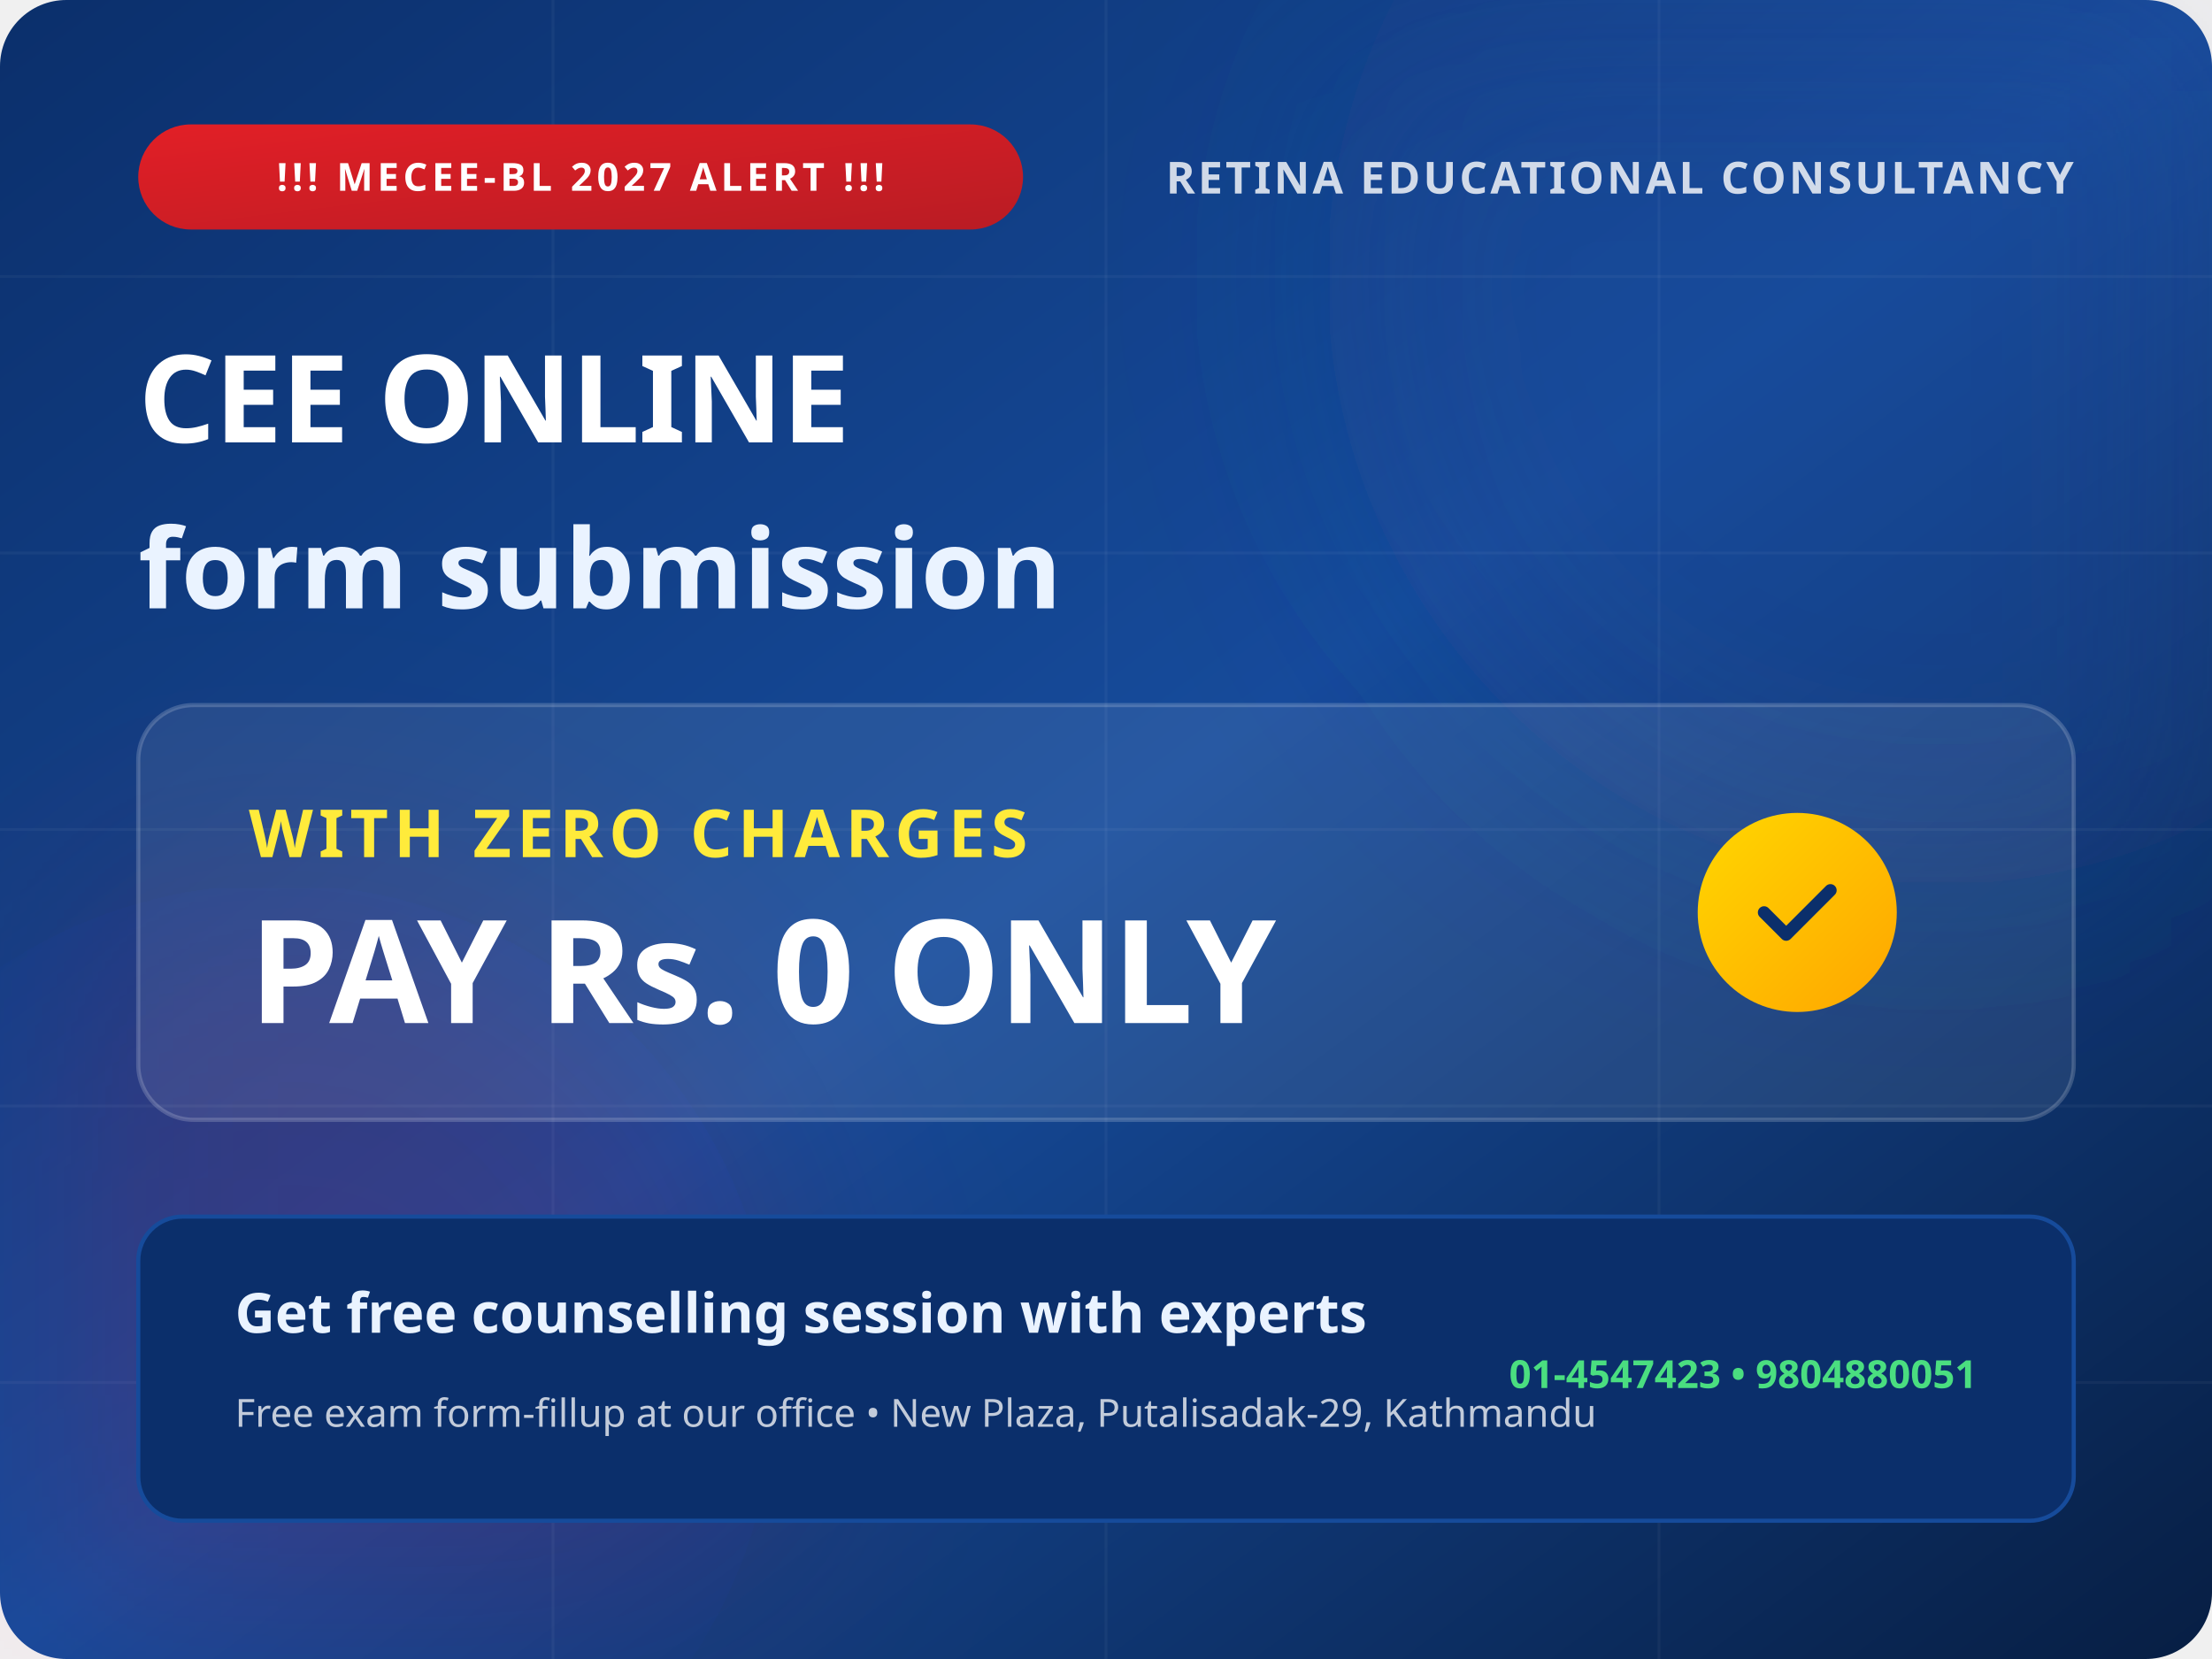
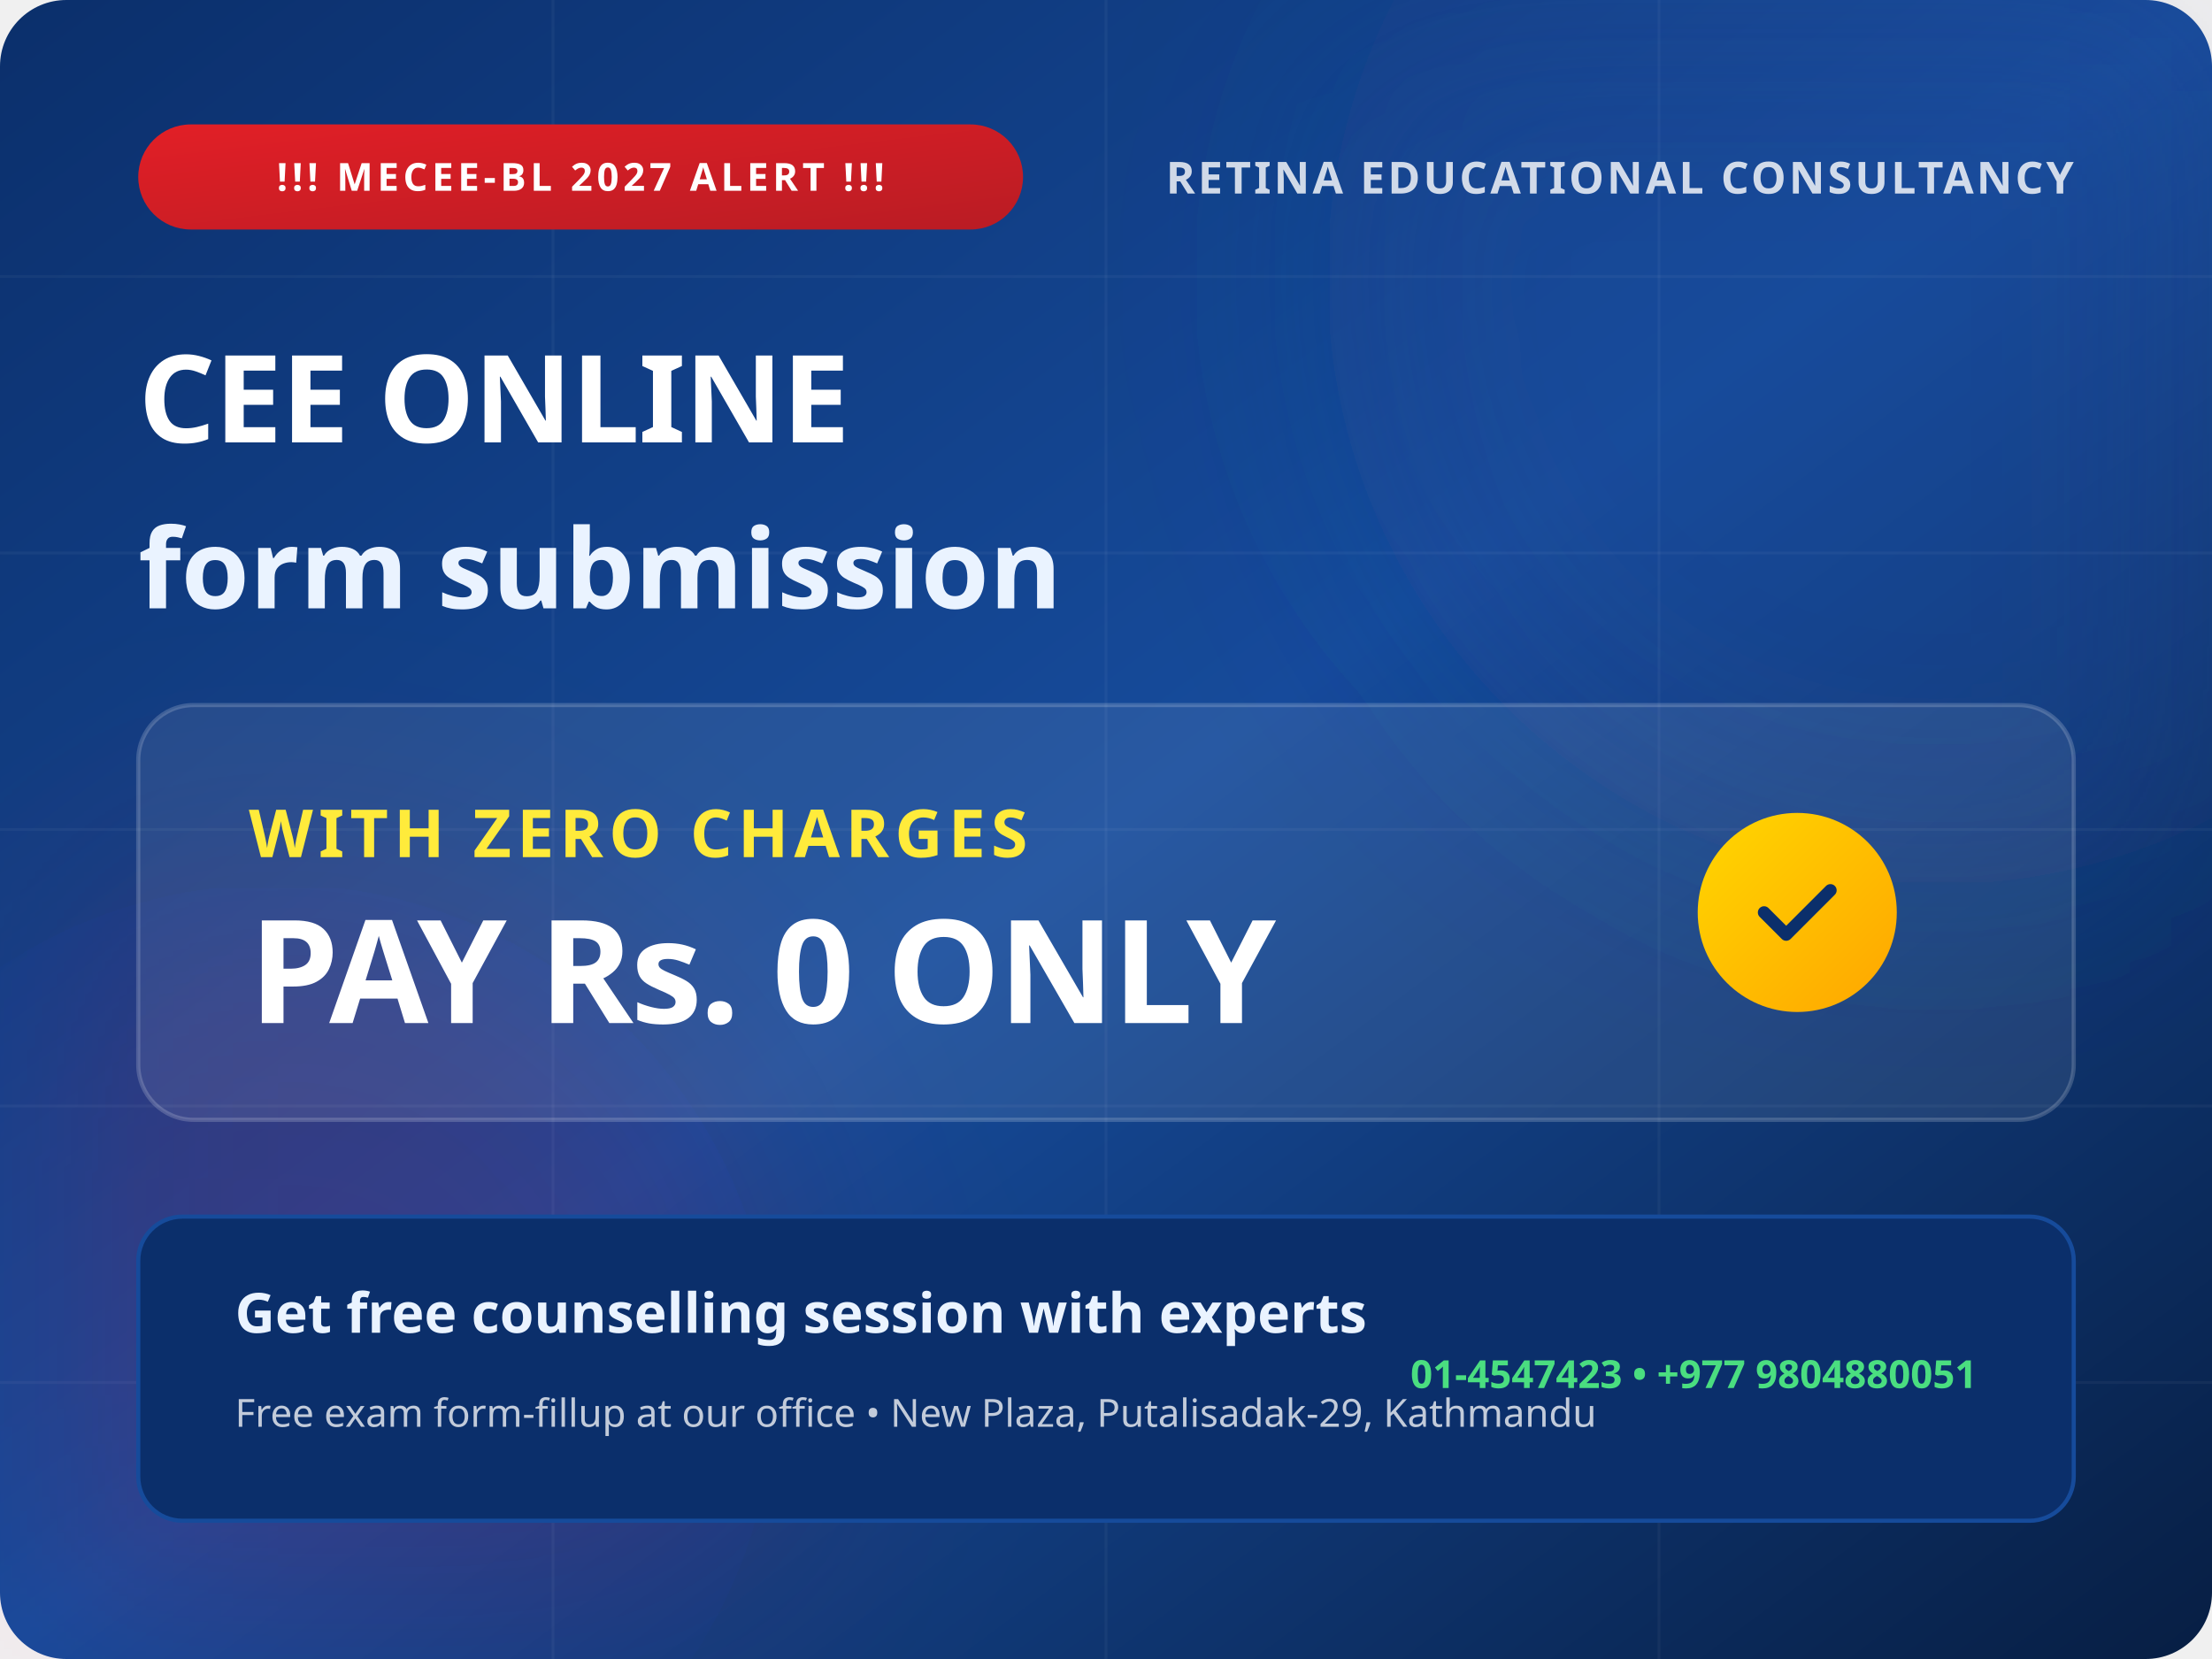
<svg xmlns="http://www.w3.org/2000/svg" viewBox="0 0 800 600" fill="none">
  <defs>
    <linearGradient id="meceeBg" x1="0%" y1="0%" x2="100%" y2="100%">
      <stop offset="0%" stop-color="#0B2F6B" />
      <stop offset="50%" stop-color="#164B9B" />
      <stop offset="100%" stop-color="#071E43" />
    </linearGradient>
    <linearGradient id="goldBadge" x1="0%" y1="0%" x2="100%" y2="100%">
      <stop offset="0%" stop-color="#FFD700" />
      <stop offset="100%" stop-color="#FFA500" />
    </linearGradient>
    <linearGradient id="redAccent" x1="0%" y1="0%" x2="100%" y2="100%">
      <stop offset="0%" stop-color="#E21F26" />
      <stop offset="100%" stop-color="#B91C24" />
    </linearGradient>
  </defs>
  <rect width="800" height="600" rx="24" fill="url(#meceeBg)" />
  <circle cx="700" cy="100" r="220" fill="#164B9B" fill-opacity="0.3" filter="blur(40px)" />
  <circle cx="100" cy="500" r="180" fill="#E21F26" fill-opacity="0.15" filter="blur(50px)" />
  <path d="M 0 100 L 800 100 M 0 200 L 800 200 M 0 300 L 800 300 M 0 400 L 800 400 M 0 500 L 800 500" stroke="#FFFFFF" stroke-opacity="0.04" stroke-width="1" />
  <path d="M 200 0 L 200 600 M 400 0 L 400 600 M 600 0 L 600 600" stroke="#FFFFFF" stroke-opacity="0.04" stroke-width="1" />
  <g transform="translate(50, 45)">
    <rect width="320" height="38" rx="19" fill="url(#redAccent)" />
    <text x="160" y="24" fill="#FFFFFF" font-family="'Plus Jakarta Sans', system-ui, sans-serif" font-size="14" font-weight="800" text-anchor="middle" letter-spacing="1.5">!!! MECEE-BL 2027 ALERT !!!</text>
  </g>
  <text x="750" y="70" fill="#FFFFFF" fill-opacity="0.8" font-family="'Outfit', system-ui, sans-serif" font-size="16" font-weight="700" text-anchor="end" letter-spacing="1">RETINA EDUCATIONAL CONSULTANCY</text>
  <text x="50" y="160" fill="#FFFFFF" font-family="'Outfit', system-ui, sans-serif" font-size="44" font-weight="900" letter-spacing="-0.5">CEE ONLINE</text>
  <text x="50" y="220" fill="#EAF3FF" font-family="'Outfit', system-ui, sans-serif" font-size="40" font-weight="800">form submission</text>
  <g transform="translate(50, 255)">
    <rect width="700" height="150" rx="20" fill="#FFFFFF" fill-opacity="0.08" stroke="#FFFFFF" stroke-opacity="0.18" stroke-width="1.5" />
    <text x="40" y="55" fill="#FFEB3B" font-family="'Plus Jakarta Sans', system-ui, sans-serif" font-size="24" font-weight="800" letter-spacing="2">WITH ZERO CHARGES</text>
    <text x="40" y="115" fill="#FFFFFF" font-family="'Outfit', system-ui, sans-serif" font-size="52" font-weight="900" letter-spacing="-1">PAY Rs. 0 ONLY</text>
    <g transform="translate(560, 45)">
      <circle cx="40" cy="30" r="36" fill="url(#goldBadge)" />
      <path d="M 28 30 L 36 38 L 52 22" stroke="#0B2F6B" stroke-width="4.5" stroke-linecap="round" stroke-linejoin="round" />
    </g>
  </g>
  <g transform="translate(50, 440)">
    <rect width="700" height="110" rx="16" fill="#0B2F6B" stroke="#164B9B" stroke-width="1.5" />
    <text x="35" y="42" fill="#EAF3FF" font-family="'Plus Jakarta Sans', system-ui, sans-serif" font-size="20" font-weight="700">Get free counselling session with experts</text>
    <text x="35" y="76" fill="#FFFFFF" fill-opacity="0.75" font-family="'Plus Jakarta Sans', system-ui, sans-serif" font-size="14" font-weight="500">Free exam form-fillup at our office • New Plaza, Putalisadak-29, Kathmandu</text>
-     <text x="665" y="62" fill="#4ADE80" font-family="'Plus Jakarta Sans', system-ui, sans-serif" font-size="14" font-weight="800" text-anchor="end">01-4547423 • 9804880051</text>
+     <text x="665" y="62" fill="#4ADE80" font-family="'Plus Jakarta Sans', system-ui, sans-serif" font-size="14" font-weight="800" text-anchor="end">01-4547423 • +977 9804880051</text>
  </g>
</svg>
